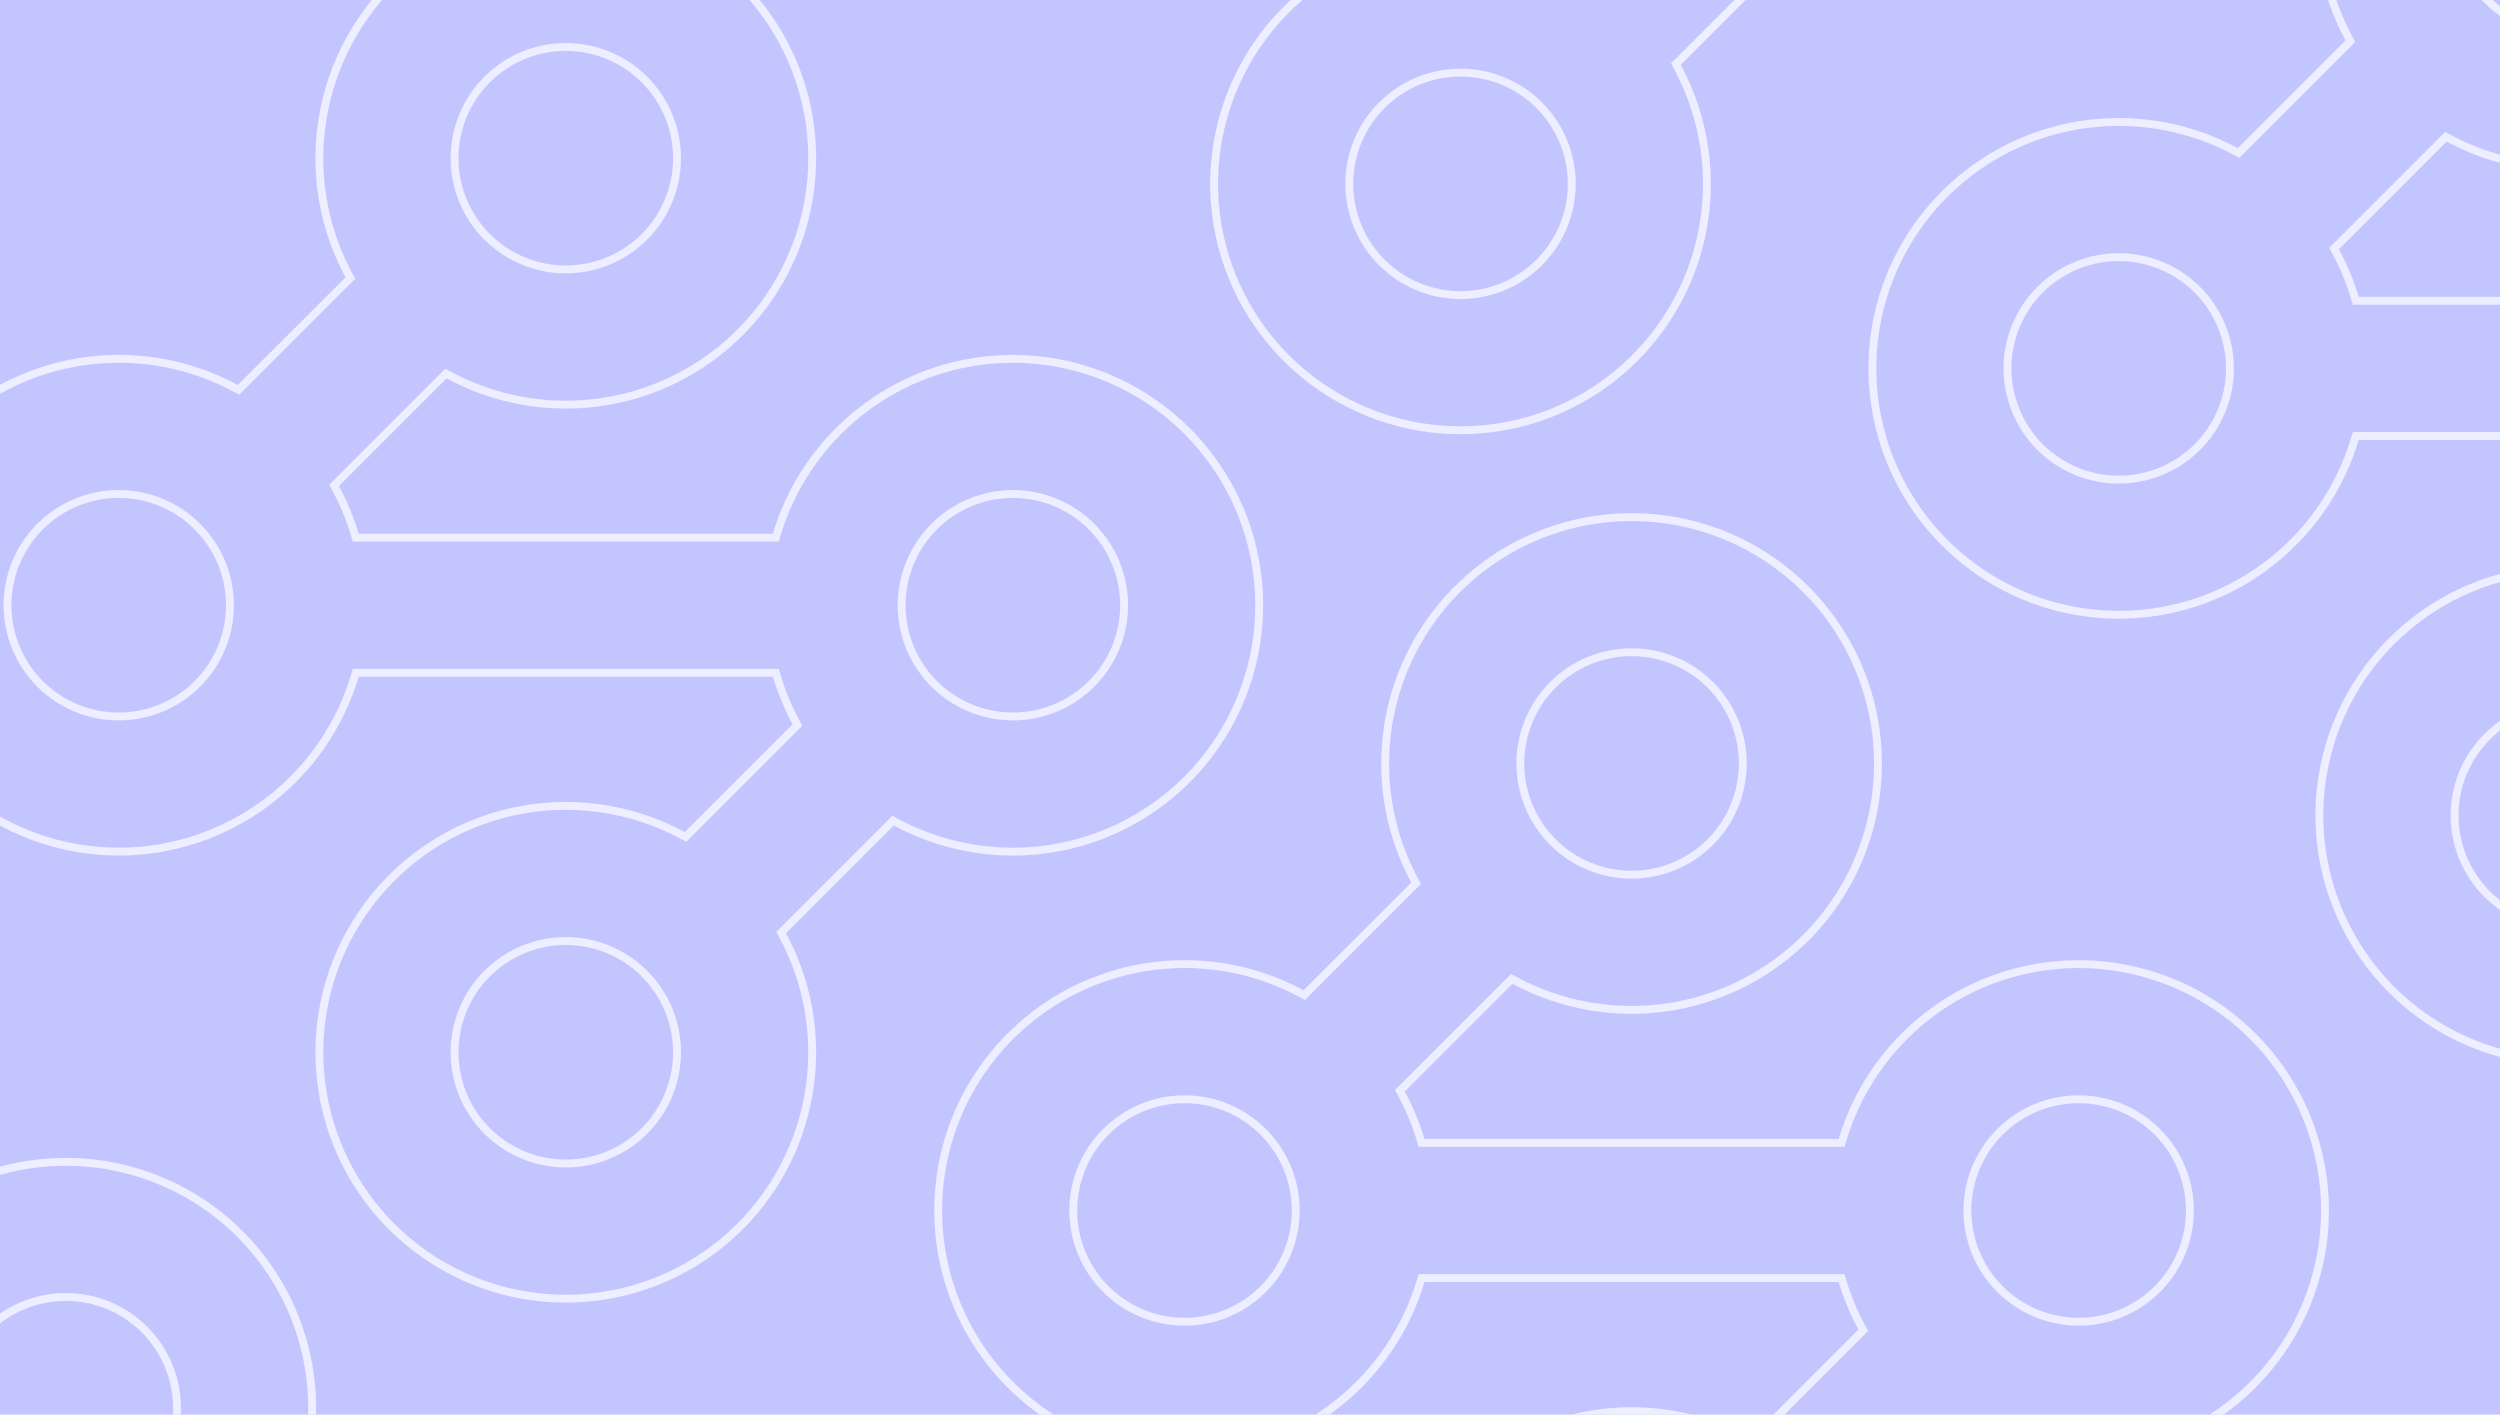
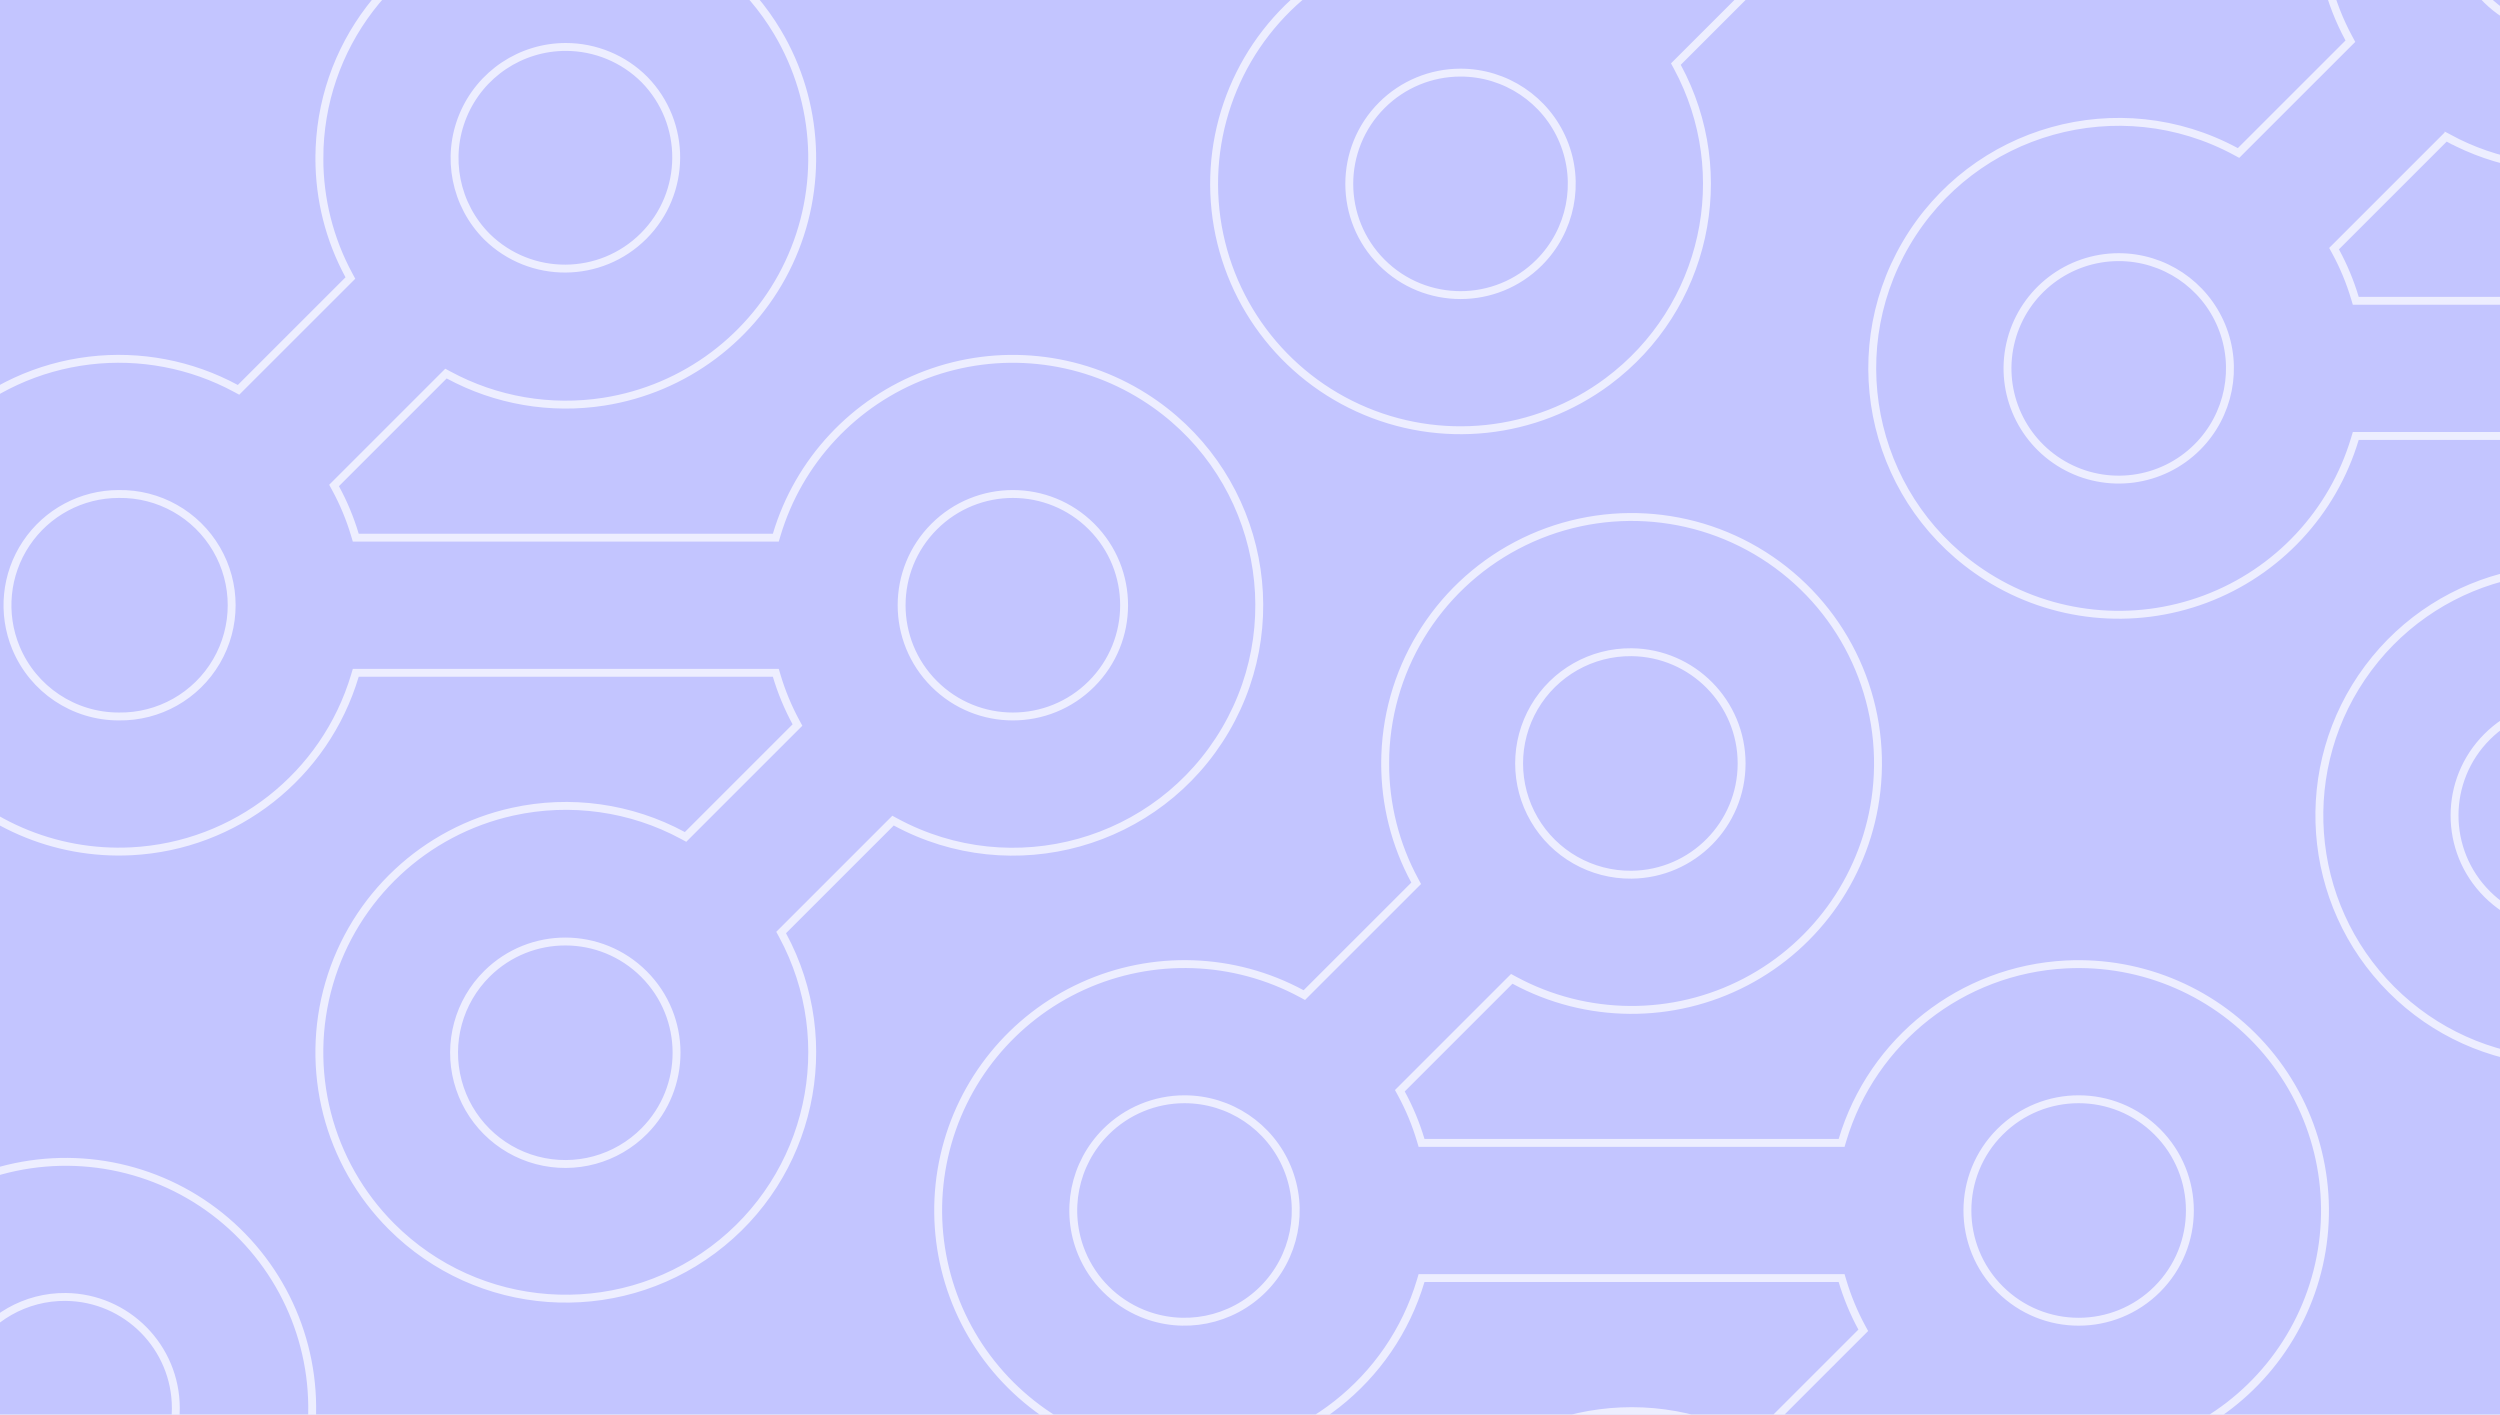
- <svg xmlns="http://www.w3.org/2000/svg" width="380" height="215" viewBox="0 0 380 215" fill="none">
-   <g clip-path="url(#clip0)">
-     <rect width="380" height="215" fill="#C3C5FF" />
-     <path d="M68.182 56.996L67.789 56.783L67.472 57.099L51.095 73.475L50.778 73.793L50.993 74.187C52.216 76.426 53.206 78.806 53.948 81.294L54.076 81.723H54.523H117.477H117.924L118.052 81.294C120.263 73.881 124.715 67.335 130.797 62.554C136.879 57.773 144.292 54.993 152.018 54.595C159.744 54.197 167.404 56.201 173.945 60.332C180.486 64.462 185.587 70.517 188.548 77.663C191.509 84.81 192.184 92.698 190.481 100.244C188.777 107.79 184.779 114.623 179.035 119.805C173.291 124.987 166.084 128.264 158.402 129.184C150.721 130.105 142.943 128.625 136.137 124.947L135.744 124.734L135.428 125.05L119.051 141.426L118.734 141.743L118.947 142.136C123.226 150.05 124.513 159.239 122.573 168.023C120.633 176.808 115.595 184.601 108.382 189.977C101.168 195.353 92.261 197.953 83.288 197.302C74.314 196.651 65.876 192.792 59.514 186.43C53.152 180.069 49.293 171.631 48.642 162.658C47.991 153.686 50.591 144.779 55.967 137.566C61.344 130.353 69.137 125.316 77.922 123.376C86.707 121.436 95.897 122.723 103.811 127.001L104.205 127.214L104.521 126.898L120.898 110.522L121.215 110.205L121.001 109.811C119.775 107.548 118.786 105.164 118.052 102.696L117.924 102.267H117.477H54.523H54.076L53.948 102.696C51.737 110.109 47.285 116.655 41.203 121.436C35.121 126.217 27.708 128.997 19.982 129.395C12.256 129.793 4.596 127.789 -1.945 123.659C-8.486 119.528 -13.587 113.473 -16.548 106.327C-19.509 99.18 -20.184 91.292 -18.481 83.746C-16.777 76.2 -12.779 69.367 -7.035 64.185C-1.291 59.003 5.916 55.727 13.598 54.806C21.279 53.885 29.057 55.366 35.863 59.044L36.256 59.256L36.572 58.94L52.943 42.577L53.259 42.261L53.046 41.867C50.082 36.395 48.534 30.268 48.545 24.045L47.946 24.044L48.545 24.044C48.547 15.845 51.24 7.872 56.21 1.351C61.181 -5.171 68.154 -9.881 76.061 -12.057C83.967 -14.233 92.368 -13.755 99.976 -10.695C107.584 -7.635 113.978 -2.163 118.176 4.88C122.373 11.924 124.143 20.151 123.214 28.298C122.284 36.445 118.707 44.061 113.03 49.979C107.354 55.896 99.892 59.787 91.79 61.055C83.689 62.322 75.395 60.897 68.182 56.996ZM86 7.136C81.515 7.136 77.214 8.917 74.043 12.088C70.872 15.259 69.091 19.56 69.091 24.044C69.091 28.529 70.872 32.829 74.043 36C77.214 39.171 81.515 40.952 86 40.952C90.485 40.952 94.786 39.171 97.957 36C101.128 32.829 102.909 28.529 102.909 24.044C102.909 19.56 101.128 15.259 97.957 12.088C94.786 8.917 90.485 7.136 86 7.136ZM74.043 147.99C70.872 151.161 69.091 155.462 69.091 159.946C69.091 164.43 70.872 168.731 74.043 171.902C77.214 175.073 81.515 176.854 86 176.854C90.485 176.854 94.786 175.073 97.957 171.902C101.128 168.731 102.909 164.43 102.909 159.946C102.909 155.462 101.128 151.161 97.957 147.99C94.786 144.819 90.485 143.038 86 143.038C81.515 143.038 77.214 144.819 74.043 147.99ZM18.044 75.087C15.824 75.087 13.625 75.524 11.574 76.374C9.522 77.224 7.658 78.469 6.088 80.039C4.518 81.609 3.272 83.473 2.422 85.525C1.573 87.576 1.135 89.775 1.135 91.995C1.135 94.216 1.573 96.414 2.422 98.466C3.272 100.517 4.518 102.381 6.088 103.951C7.658 105.521 9.522 106.767 11.574 107.616C13.625 108.466 15.824 108.903 18.044 108.903C22.529 108.903 26.83 107.122 30.001 103.951C33.172 100.78 34.954 96.48 34.954 91.995C34.954 87.511 33.172 83.21 30.001 80.039C26.83 76.868 22.529 75.087 18.044 75.087ZM141.999 80.039C138.828 83.21 137.046 87.511 137.046 91.995C137.046 96.48 138.828 100.78 141.999 103.951C145.17 107.122 149.471 108.903 153.955 108.903C158.44 108.903 162.741 107.122 165.912 103.951C169.083 100.78 170.865 96.48 170.865 91.995C170.865 87.511 169.083 83.21 165.912 80.039C162.741 76.868 158.44 75.087 153.955 75.087C149.471 75.087 145.17 76.868 141.999 80.039Z" stroke="white" stroke-opacity="0.7" stroke-width="1.2" />
-     <path d="M230.182 148.996L229.789 148.783L229.472 149.099L213.095 165.475L212.777 165.793L212.993 166.187C214.216 168.426 215.206 170.806 215.948 173.295L216.076 173.723H216.523H279.477H279.924L280.052 173.294C282.263 165.881 286.715 159.335 292.797 154.554C298.879 149.773 306.292 146.993 314.018 146.595C321.744 146.197 329.404 148.201 335.945 152.332C342.486 156.462 347.587 162.517 350.548 169.663C353.509 176.81 354.184 184.698 352.481 192.244C350.777 199.79 346.779 206.623 341.035 211.805C335.291 216.987 328.084 220.264 320.402 221.184C312.721 222.105 304.943 220.625 298.137 216.947L297.744 216.734L297.428 217.05L281.051 233.426L280.734 233.743L280.947 234.136C285.226 242.05 286.513 251.239 284.573 260.023C282.633 268.808 277.595 276.601 270.382 281.977C263.168 287.353 254.261 289.953 245.288 289.302C236.314 288.651 227.876 284.792 221.514 278.43C215.152 272.069 211.293 263.631 210.642 254.658C209.991 245.686 212.591 236.779 217.967 229.566C223.344 222.353 231.137 217.316 239.922 215.376C248.707 213.436 257.897 214.723 265.811 219.001L266.205 219.214L266.521 218.898L282.898 202.522L283.215 202.205L283.001 201.811C281.775 199.548 280.786 197.164 280.052 194.696L279.924 194.267H279.477H216.523H216.076L215.948 194.696C213.737 202.109 209.285 208.655 203.203 213.436C197.121 218.217 189.708 220.997 181.982 221.395C174.256 221.793 166.596 219.789 160.055 215.659C153.514 211.528 148.413 205.473 145.452 198.327C142.491 191.18 141.816 183.292 143.519 175.746C145.223 168.2 149.221 161.367 154.965 156.185C160.709 151.003 167.916 147.727 175.598 146.806C183.279 145.885 191.057 147.366 197.863 151.044L198.256 151.256L198.572 150.94L214.942 134.577L215.259 134.261L215.046 133.867C212.082 128.395 210.534 122.268 210.545 116.045L209.946 116.044L210.545 116.044C210.547 107.845 213.24 99.872 218.21 93.351C223.181 86.829 230.154 82.119 238.06 79.943C245.967 77.767 254.369 78.246 261.976 81.305C269.584 84.365 275.978 89.837 280.176 96.88C284.373 103.924 286.143 112.151 285.214 120.298C284.284 128.445 280.707 136.061 275.03 141.979C269.354 147.896 261.892 151.787 253.79 153.055C245.689 154.322 237.395 152.896 230.182 148.996ZM248 99.136C243.515 99.136 239.214 100.917 236.043 104.088C232.872 107.259 231.091 111.56 231.091 116.044C231.091 120.528 232.872 124.829 236.043 128C239.214 131.171 243.515 132.952 248 132.952C252.485 132.952 256.786 131.171 259.957 128C263.128 124.829 264.909 120.528 264.909 116.044C264.909 111.56 263.128 107.259 259.957 104.088C256.786 100.917 252.485 99.136 248 99.136ZM236.043 239.99C232.872 243.161 231.091 247.462 231.091 251.946C231.091 256.43 232.872 260.731 236.043 263.902C239.214 267.073 243.515 268.854 248 268.854C252.485 268.854 256.786 267.073 259.957 263.902C263.128 260.731 264.909 256.43 264.909 251.946C264.909 247.462 263.128 243.161 259.957 239.99C256.786 236.819 252.485 235.038 248 235.038C243.515 235.038 239.214 236.819 236.043 239.99ZM180.045 167.087C177.824 167.087 175.625 167.524 173.574 168.374C171.522 169.224 169.658 170.469 168.088 172.039C166.518 173.609 165.272 175.473 164.422 177.525C163.573 179.576 163.135 181.775 163.135 183.995C163.135 186.216 163.573 188.414 164.422 190.466C165.272 192.517 166.518 194.381 168.088 195.951C169.658 197.521 171.522 198.767 173.574 199.616C175.625 200.466 177.824 200.903 180.045 200.903C184.529 200.903 188.83 199.122 192.001 195.951C195.172 192.78 196.954 188.479 196.954 183.995C196.954 179.511 195.172 175.21 192.001 172.039C188.83 168.868 184.529 167.087 180.045 167.087ZM303.999 172.039C300.828 175.21 299.046 179.511 299.046 183.995C299.046 188.479 300.828 192.78 303.999 195.951C307.17 199.122 311.471 200.903 315.955 200.903C320.44 200.903 324.741 199.122 327.912 195.951C331.083 192.78 332.865 188.479 332.865 183.995C332.865 179.511 331.083 175.21 327.912 172.039C324.741 168.868 320.44 167.087 315.955 167.087C311.471 167.087 307.17 168.868 303.999 172.039Z" stroke="white" stroke-opacity="0.7" stroke-width="1.2" />
-     <path d="M204.182 -75.004L203.789 -75.217L203.472 -74.901L187.095 -58.525L186.777 -58.207L186.993 -57.813C188.216 -55.574 189.206 -53.194 189.948 -50.706L190.076 -50.277H190.523H253.477H253.924L254.052 -50.706C256.263 -58.119 260.715 -64.665 266.797 -69.446C272.879 -74.227 280.292 -77.007 288.018 -77.405C295.744 -77.803 303.404 -75.799 309.945 -71.668C316.486 -67.538 321.587 -61.483 324.548 -54.337C327.509 -47.19 328.184 -39.302 326.481 -31.756C324.777 -24.21 320.779 -17.377 315.035 -12.195C309.291 -7.013 302.084 -3.736 294.402 -2.816C286.721 -1.895 278.943 -3.375 272.137 -7.053L271.744 -7.266L271.428 -6.95L255.051 9.426L254.734 9.743L254.947 10.136C259.226 18.05 260.513 27.239 258.573 36.023C256.633 44.808 251.595 52.6 244.382 57.977C237.168 63.353 228.261 65.953 219.288 65.302C210.314 64.65 201.876 60.791 195.514 54.43C189.152 48.069 185.293 39.631 184.642 30.658C183.991 21.686 186.591 12.779 191.967 5.566C197.344 -1.647 205.137 -6.684 213.922 -8.624C222.707 -10.564 231.897 -9.277 239.811 -4.999L240.205 -4.786L240.521 -5.102L256.898 -21.479L257.215 -21.795L257.001 -22.189C255.775 -24.452 254.786 -26.837 254.052 -29.304L253.924 -29.733H253.477H190.523H190.076L189.948 -29.304C187.737 -21.891 183.285 -15.345 177.203 -10.564C171.121 -5.783 163.708 -3.003 155.982 -2.605C148.256 -2.207 140.596 -4.211 134.055 -8.341C127.514 -12.472 122.413 -18.526 119.452 -25.673C116.491 -32.82 115.816 -40.708 117.519 -48.254C119.223 -55.8 123.221 -62.633 128.965 -67.815C134.709 -72.997 141.916 -76.273 149.598 -77.194C157.279 -78.115 165.057 -76.634 171.863 -72.957L172.256 -72.744L172.572 -73.06L188.942 -89.423L189.259 -89.739L189.046 -90.133C186.082 -95.605 184.534 -101.732 184.545 -107.955L183.946 -107.956L184.545 -107.956C184.547 -116.155 187.24 -124.128 192.21 -130.649C197.181 -137.171 204.154 -141.881 212.06 -144.057C219.967 -146.233 228.369 -145.755 235.976 -142.695C243.584 -139.635 249.978 -134.163 254.176 -127.12C258.373 -120.076 260.143 -111.849 259.214 -103.702C258.284 -95.555 254.707 -87.939 249.03 -82.021C243.354 -76.104 235.892 -72.213 227.79 -70.945C219.689 -69.677 211.395 -71.103 204.182 -75.004ZM222 -124.864C217.515 -124.864 213.214 -123.083 210.043 -119.912C206.872 -116.741 205.091 -112.44 205.091 -107.956C205.091 -103.472 206.872 -99.171 210.043 -96C213.214 -92.829 217.515 -91.048 222 -91.048C226.485 -91.048 230.786 -92.829 233.957 -96C237.128 -99.171 238.909 -103.472 238.909 -107.956C238.909 -112.44 237.128 -116.741 233.957 -119.912C230.786 -123.083 226.485 -124.864 222 -124.864ZM210.043 15.99C206.872 19.161 205.091 23.462 205.091 27.946C205.091 32.43 206.872 36.731 210.043 39.902C213.214 43.073 217.515 44.854 222 44.854C226.485 44.854 230.786 43.073 233.957 39.902C237.128 36.731 238.909 32.43 238.909 27.946C238.909 23.462 237.128 19.161 233.957 15.99C230.786 12.819 226.485 11.038 222 11.038C217.515 11.038 213.214 12.819 210.043 15.99ZM154.045 -56.913C151.824 -56.913 149.625 -56.476 147.574 -55.626C145.522 -54.776 143.658 -53.531 142.088 -51.961C140.518 -50.391 139.272 -48.527 138.422 -46.475C137.573 -44.424 137.135 -42.225 137.135 -40.005C137.135 -37.785 137.573 -35.586 138.422 -33.534C139.272 -31.483 140.518 -29.619 142.088 -28.049C143.658 -26.479 145.522 -25.233 147.574 -24.384C149.625 -23.534 151.824 -23.097 154.045 -23.097C158.529 -23.097 162.83 -24.878 166.001 -28.049C169.172 -31.22 170.954 -35.52 170.954 -40.005C170.954 -44.489 169.172 -48.79 166.001 -51.961C162.83 -55.132 158.529 -56.913 154.045 -56.913ZM277.999 -51.961C274.828 -48.79 273.046 -44.489 273.046 -40.005C273.046 -35.52 274.828 -31.22 277.999 -28.049C281.17 -24.878 285.471 -23.097 289.955 -23.097C294.44 -23.097 298.741 -24.878 301.912 -28.049C305.083 -31.22 306.865 -35.52 306.865 -40.005C306.865 -44.489 305.083 -48.79 301.912 -51.961C298.741 -55.132 294.44 -56.913 289.955 -56.913C285.471 -56.913 281.17 -55.132 277.999 -51.961Z" stroke="white" stroke-opacity="0.7" stroke-width="1.2" />
-     <path d="M372.182 20.996L371.789 20.783L371.472 21.099L355.095 37.475L354.777 37.793L354.993 38.187C356.216 40.426 357.206 42.806 357.948 45.294L358.076 45.723H358.523H421.477H421.924L422.052 45.294C424.263 37.881 428.715 31.335 434.797 26.554C440.879 21.773 448.292 18.993 456.018 18.595C463.744 18.197 471.404 20.201 477.945 24.332C484.486 28.462 489.587 34.517 492.548 41.663C495.509 48.81 496.184 56.698 494.481 64.244C492.777 71.79 488.779 78.623 483.035 83.805C477.291 88.987 470.084 92.264 462.402 93.184C454.721 94.105 446.943 92.624 440.137 88.947L439.744 88.734L439.428 89.05L423.051 105.426L422.734 105.743L422.947 106.136C427.226 114.05 428.513 123.239 426.573 132.023C424.633 140.808 419.595 148.601 412.382 153.977C405.168 159.353 396.261 161.953 387.288 161.302C378.314 160.651 369.876 156.792 363.514 150.43C357.152 144.069 353.293 135.631 352.642 126.658C351.991 117.686 354.591 108.779 359.967 101.566C365.344 94.353 373.137 89.316 381.922 87.376C390.707 85.436 399.897 86.723 407.811 91.001L408.205 91.214L408.521 90.898L424.898 74.522L425.215 74.205L425.001 73.811C423.775 71.548 422.786 69.163 422.052 66.696L421.924 66.267H421.477H358.523H358.076L357.948 66.696C355.737 74.109 351.285 80.656 345.203 85.436C339.121 90.217 331.708 92.997 323.982 93.395C316.256 93.793 308.596 91.789 302.055 87.659C295.514 83.528 290.413 77.474 287.452 70.327C284.491 63.18 283.816 55.292 285.519 47.746C287.223 40.2 291.221 33.367 296.965 28.185C302.709 23.003 309.916 19.727 317.598 18.806C325.279 17.885 333.057 19.366 339.863 23.044L340.256 23.256L340.572 22.94L356.942 6.577L357.259 6.261L357.046 5.867C354.082 0.395 352.534 -5.732 352.545 -11.955L351.946 -11.956L352.545 -11.956C352.547 -20.155 355.24 -28.128 360.21 -34.649C365.181 -41.171 372.154 -45.881 380.06 -48.057C387.967 -50.233 396.369 -49.755 403.976 -46.695C411.584 -43.635 417.978 -38.163 422.176 -31.119C426.373 -24.076 428.143 -15.849 427.214 -7.702C426.284 0.445 422.707 8.061 417.03 13.979C411.354 19.896 403.892 23.787 395.79 25.055C387.689 26.323 379.395 24.896 372.182 20.996ZM390 -28.864C385.515 -28.864 381.214 -27.083 378.043 -23.912C374.872 -20.741 373.091 -16.44 373.091 -11.956C373.091 -7.472 374.872 -3.171 378.043 6.86646e-05C381.214 3.171 385.515 4.952 390 4.952C394.485 4.952 398.786 3.171 401.957 6.86646e-05C405.128 -3.171 406.909 -7.472 406.909 -11.956C406.909 -16.44 405.128 -20.741 401.957 -23.912C398.786 -27.083 394.485 -28.864 390 -28.864ZM378.043 111.99C374.872 115.161 373.091 119.462 373.091 123.946C373.091 128.43 374.872 132.731 378.043 135.902C381.214 139.073 385.515 140.854 390 140.854C394.485 140.854 398.786 139.073 401.957 135.902C405.128 132.731 406.909 128.43 406.909 123.946C406.909 119.462 405.128 115.161 401.957 111.99C398.786 108.819 394.485 107.038 390 107.038C385.515 107.038 381.214 108.819 378.043 111.99ZM322.045 39.087C319.824 39.087 317.625 39.524 315.574 40.374C313.522 41.224 311.658 42.469 310.088 44.039C308.518 45.609 307.272 47.473 306.422 49.525C305.573 51.576 305.135 53.775 305.135 55.995C305.135 58.215 305.573 60.414 306.422 62.466C307.272 64.517 308.518 66.381 310.088 67.951C311.658 69.521 313.522 70.767 315.574 71.616C317.625 72.466 319.824 72.903 322.045 72.903C326.529 72.903 330.83 71.122 334.001 67.951C337.172 64.78 338.954 60.48 338.954 55.995C338.954 51.511 337.172 47.21 334.001 44.039C330.83 40.868 326.529 39.087 322.045 39.087ZM445.999 44.039C442.828 47.21 441.046 51.511 441.046 55.995C441.046 60.48 442.828 64.78 445.999 67.951C449.17 71.122 453.471 72.903 457.955 72.903C462.44 72.903 466.741 71.122 469.912 67.951C473.083 64.78 474.865 60.48 474.865 55.995C474.865 51.511 473.083 47.21 469.912 44.039C466.741 40.868 462.44 39.087 457.955 39.087C453.471 39.087 449.17 40.868 445.999 44.039Z" stroke="white" stroke-opacity="0.7" stroke-width="1.2" />
-     <path d="M-7.818 246.996L-8.211 246.783L-8.528 247.099L-24.905 263.475L-25.223 263.793L-25.007 264.187C-23.784 266.426 -22.794 268.806 -22.052 271.295L-21.924 271.723H-21.477H41.477H41.924L42.052 271.294C44.263 263.881 48.715 257.335 54.797 252.554C60.879 247.773 68.292 244.993 76.018 244.595C83.744 244.197 91.404 246.201 97.945 250.332C104.486 254.462 109.587 260.517 112.548 267.663C115.509 274.81 116.184 282.698 114.481 290.244C112.777 297.79 108.779 304.623 103.035 309.805C97.291 314.987 90.084 318.264 82.402 319.184C74.721 320.105 66.943 318.625 60.137 314.947L59.744 314.734L59.428 315.05L43.051 331.426L42.734 331.743L42.947 332.136C47.226 340.05 48.513 349.239 46.573 358.023C44.633 366.808 39.595 374.601 32.382 379.977C25.168 385.353 16.261 387.953 7.288 387.302C-1.686 386.651 -10.124 382.792 -16.486 376.43C-22.848 370.069 -26.707 361.631 -27.358 352.658C-28.009 343.686 -25.409 334.779 -20.033 327.566C-14.656 320.353 -6.863 315.316 1.922 313.376C10.707 311.436 19.897 312.723 27.811 317.001L28.205 317.214L28.521 316.898L44.898 300.522L45.215 300.205L45.001 299.811C43.775 297.548 42.786 295.164 42.052 292.696L41.924 292.267H41.477H-21.477H-21.924L-22.052 292.696C-24.263 300.109 -28.715 306.655 -34.797 311.436C-40.879 316.217 -48.292 318.997 -56.018 319.395C-63.744 319.793 -71.404 317.789 -77.945 313.659C-84.486 309.528 -89.587 303.473 -92.548 296.327C-95.509 289.18 -96.184 281.292 -94.481 273.746C-92.778 266.2 -88.779 259.367 -83.035 254.185C-77.291 249.003 -70.084 245.727 -62.402 244.806C-54.721 243.885 -46.943 245.366 -40.137 249.044L-39.744 249.256L-39.428 248.94L-23.058 232.577L-22.741 232.261L-22.954 231.867C-25.918 226.395 -27.466 220.268 -27.455 214.045L-28.054 214.044L-27.455 214.044C-27.453 205.845 -24.76 197.872 -19.79 191.351C-14.819 184.829 -7.846 180.119 0.06 177.943C7.967 175.767 16.369 176.245 23.976 179.305C31.584 182.365 37.978 187.837 42.175 194.88C46.373 201.924 48.143 210.151 47.214 218.298C46.284 226.445 42.707 234.061 37.03 239.979C31.354 245.896 23.892 249.787 15.79 251.055C7.689 252.322 -0.605 250.896 -7.818 246.996ZM10 197.136C5.515 197.136 1.214 198.917 -1.957 202.088C-5.128 205.259 -6.909 209.56 -6.909 214.044C-6.909 218.528 -5.128 222.829 -1.957 226C1.214 229.171 5.515 230.952 10 230.952C14.485 230.952 18.786 229.171 21.957 226C25.128 222.829 26.909 218.528 26.909 214.044C26.909 209.56 25.128 205.259 21.957 202.088C18.786 198.917 14.485 197.136 10 197.136ZM-1.957 337.99C-5.128 341.161 -6.909 345.462 -6.909 349.946C-6.909 354.43 -5.128 358.731 -1.957 361.902C1.214 365.073 5.515 366.854 10 366.854C14.485 366.854 18.786 365.073 21.957 361.902C25.128 358.731 26.909 354.43 26.909 349.946C26.909 345.462 25.128 341.161 21.957 337.99C18.786 334.819 14.485 333.038 10 333.038C5.515 333.038 1.214 334.819 -1.957 337.99ZM-57.956 265.087C-60.176 265.087 -62.375 265.524 -64.426 266.374C-66.478 267.224 -68.342 268.469 -69.912 270.039C-71.482 271.609 -72.728 273.473 -73.578 275.525C-74.427 277.576 -74.865 279.775 -74.865 281.995C-74.865 284.216 -74.427 286.414 -73.578 288.466C-72.728 290.517 -71.482 292.381 -69.912 293.951C-68.342 295.521 -66.478 296.767 -64.426 297.616C-62.375 298.466 -60.176 298.903 -57.956 298.903C-53.471 298.903 -49.17 297.122 -45.999 293.951C-42.828 290.78 -41.046 286.479 -41.046 281.995C-41.046 277.511 -42.828 273.21 -45.999 270.039C-49.17 266.868 -53.471 265.087 -57.956 265.087ZM65.999 270.039C62.828 273.21 61.046 277.511 61.046 281.995C61.046 286.479 62.828 290.78 65.999 293.951C69.17 297.122 73.471 298.903 77.956 298.903C82.44 298.903 86.741 297.122 89.912 293.951C93.083 290.78 94.865 286.479 94.865 281.995C94.865 277.511 93.083 273.21 89.912 270.039C86.741 266.868 82.44 265.087 77.956 265.087C73.471 265.087 69.17 266.868 65.999 270.039Z" stroke="white" stroke-opacity="0.7" stroke-width="1.2" />
+ <svg xmlns="http://www.w3.org/2000/svg" width="380" height="215" fill="none">
+   <g clip-path="url(#a)">
+     <path fill="#C3C5FF" d="M0 0h380v215H0z" />
+     <path d="m68.182 56.996-.393-.213-.317.316-16.377 16.377-.317.317.215.394a36.704 36.704 0 0 1 2.955 7.108l.128.428H117.924l.128-.429a37.453 37.453 0 0 1 55.893-20.962 37.453 37.453 0 0 1-37.808 64.615l-.393-.213-.316.316-16.377 16.376-.317.317.213.393a37.448 37.448 0 0 1-10.565 47.841 37.46 37.46 0 0 1-48.868-3.547 37.45 37.45 0 0 1 18.408-63.054 37.457 37.457 0 0 1 25.889 3.625l.394.213.316-.316 16.377-16.376.317-.317-.214-.394a37.198 37.198 0 0 1-2.949-7.115l-.128-.429H54.076l-.128.429a37.453 37.453 0 0 1-33.966 26.699 37.459 37.459 0 0 1-38.463-45.649 37.452 37.452 0 0 1 32.079-28.94c7.68-.92 15.459.56 22.265 4.238l.393.212.316-.316 16.37-16.363.317-.316-.213-.394a37.282 37.282 0 0 1-4.501-17.822h-.599.599A37.45 37.45 0 0 1 76.06-12.058 37.458 37.458 0 0 1 118.175 4.88 37.452 37.452 0 0 1 91.79 61.054a37.456 37.456 0 0 1-23.608-4.058ZM86 7.136A16.91 16.91 0 0 0 74.043 36a16.91 16.91 0 0 0 23.914-23.912A16.91 16.91 0 0 0 86 7.136ZM74.043 147.99a16.909 16.909 0 1 0 23.912 23.913 16.909 16.909 0 0 0-23.912-23.913ZM18.044 75.087A16.91 16.91 0 0 0 2.422 98.466a16.907 16.907 0 0 0 15.622 10.437 16.91 16.91 0 1 0 0-33.816ZM142 80.039a16.908 16.908 0 1 0 23.91 23.914A16.908 16.908 0 0 0 142 80.039ZM230.182 148.996l-.393-.213-.317.316-16.377 16.376-.318.318.216.394a36.67 36.67 0 0 1 2.955 7.108l.128.428H279.924l.128-.429a37.452 37.452 0 0 1 33.966-26.699 37.455 37.455 0 0 1 38.463 45.649 37.456 37.456 0 0 1-54.344 24.703l-.393-.213-.316.316-16.377 16.376-.317.317.213.393a37.448 37.448 0 0 1-10.565 47.841 37.458 37.458 0 0 1-48.868-3.547 37.447 37.447 0 0 1-3.547-48.864 37.459 37.459 0 0 1 47.844-10.565l.394.213.316-.316 16.377-16.376.317-.317-.214-.394a37.198 37.198 0 0 1-2.949-7.115l-.128-.429H216.076l-.128.429a37.452 37.452 0 0 1-33.966 26.699 37.459 37.459 0 0 1-38.463-45.649 37.456 37.456 0 0 1 54.344-24.702l.393.212.316-.316 16.37-16.363.317-.316-.213-.394a37.282 37.282 0 0 1-4.501-17.822l-.599-.001h.599a37.456 37.456 0 1 1 74.669 4.254 37.454 37.454 0 0 1-55.032 28.698ZM248 99.136a16.91 16.91 0 1 0-.002 33.818A16.91 16.91 0 0 0 248 99.136ZM236.043 239.99a16.908 16.908 0 1 0 23.913 23.911 16.908 16.908 0 0 0-23.913-23.911Zm-55.998-72.903a16.902 16.902 0 0 0-11.957 4.952 16.911 16.911 0 0 0-3.666 18.427 16.918 16.918 0 0 0 9.152 9.15 16.908 16.908 0 1 0 6.471-32.529Zm123.954 4.952a16.91 16.91 0 0 0 0 23.912 16.908 16.908 0 1 0 0-23.912ZM204.182-75.004l-.393-.213-.317.316-16.377 16.376-.318.318.216.394a36.678 36.678 0 0 1 2.955 7.108l.128.428H253.924l.128-.429a37.453 37.453 0 0 1 55.893-20.962 37.453 37.453 0 0 1-37.808 64.615l-.393-.213-.316.316-16.377 16.376-.317.317.213.393a37.448 37.448 0 0 1-10.565 47.84 37.457 37.457 0 0 1-59.74-27.318 37.454 37.454 0 0 1 55.169-35.657l.394.213.316-.316 16.377-16.377.317-.316-.214-.394a37.224 37.224 0 0 1-2.949-7.115l-.128-.429H190.076l-.128.429a37.453 37.453 0 0 1-33.966 26.7 37.458 37.458 0 0 1-36.53-23.07 37.452 37.452 0 0 1 52.411-47.283l.393.213.316-.316 16.37-16.363.317-.316-.213-.394a37.283 37.283 0 0 1-4.501-17.822l-.599-.001h.599a37.454 37.454 0 0 1 51.431-34.739 37.463 37.463 0 0 1 18.2 15.575 37.452 37.452 0 0 1-26.386 56.175 37.457 37.457 0 0 1-23.608-4.06ZM222-124.864a16.91 16.91 0 1 0-.002 33.818 16.91 16.91 0 0 0 .002-33.818ZM210.043 15.99a16.908 16.908 0 1 0 23.914 23.912A16.908 16.908 0 0 0 222 11.038a16.91 16.91 0 0 0-11.957 4.952Zm-55.998-72.903a16.907 16.907 0 1 0 11.956 28.864 16.908 16.908 0 0 0-11.956-28.864Zm123.954 4.952a16.908 16.908 0 1 0 23.91 23.914A16.908 16.908 0 0 0 278-51.961ZM372.182 20.996l-.393-.213-.317.316-16.377 16.376-.318.318.216.394a36.678 36.678 0 0 1 2.955 7.108l.128.428H421.924l.128-.429a37.453 37.453 0 0 1 55.893-20.962 37.453 37.453 0 0 1-37.808 64.615l-.393-.213-.316.316-16.377 16.376-.317.317.213.393a37.448 37.448 0 0 1-10.565 47.841 37.458 37.458 0 0 1-48.868-3.547 37.447 37.447 0 0 1-3.547-48.864 37.458 37.458 0 0 1 47.844-10.565l.394.213.316-.316 16.377-16.376.317-.317-.214-.394a37.224 37.224 0 0 1-2.949-7.115l-.128-.429H358.076l-.128.429a37.453 37.453 0 0 1-55.893 20.963 37.453 37.453 0 0 1 37.808-64.616l.393.213.316-.316 16.37-16.363.317-.316-.213-.394a37.281 37.281 0 0 1-4.501-17.822h-.599.599a37.456 37.456 0 1 1 74.669 4.253 37.452 37.452 0 0 1-31.424 32.757 37.457 37.457 0 0 1-23.608-4.06ZM390-28.864A16.91 16.91 0 0 0 378.043 0a16.91 16.91 0 0 0 23.914-23.912A16.91 16.91 0 0 0 390-28.864ZM378.043 111.99a16.908 16.908 0 1 0 23.913 23.911 16.908 16.908 0 0 0-23.913-23.911Zm-55.998-72.903a16.907 16.907 0 1 0 11.956 28.864 16.908 16.908 0 0 0-11.956-28.864Zm123.954 4.952a16.908 16.908 0 1 0 23.91 23.914A16.908 16.908 0 0 0 446 44.039ZM-7.818 246.996l-.393-.213-.317.316-16.377 16.376-.317.318.215.394a36.696 36.696 0 0 1 2.955 7.108l.128.428H41.924l.128-.429a37.453 37.453 0 0 1 33.966-26.699 37.454 37.454 0 0 1 27.017 65.21 37.453 37.453 0 0 1-42.898 5.142l-.393-.213-.316.316-16.377 16.376-.317.317.213.393a37.45 37.45 0 0 1-10.565 47.841 37.458 37.458 0 0 1-48.868-3.547 37.45 37.45 0 0 1 18.408-63.054 37.458 37.458 0 0 1 25.89 3.625l.393.213.316-.316 16.377-16.376.317-.317-.214-.394a37.18 37.18 0 0 1-2.949-7.115l-.128-.429H-21.924l-.128.429a37.453 37.453 0 0 1-33.966 26.699 37.459 37.459 0 0 1-38.463-45.649 37.45 37.45 0 0 1 32.079-28.94c7.68-.921 15.459.56 22.265 4.238l.393.212.316-.316 16.37-16.363.317-.316-.213-.394a37.282 37.282 0 0 1-4.501-17.822l-.599-.001h.599A37.449 37.449 0 0 1 .06 177.943a37.455 37.455 0 0 1 47.154 40.355 37.453 37.453 0 0 1-55.032 28.698ZM10 197.136a16.91 16.91 0 1 0-.001 33.818A16.91 16.91 0 0 0 10 197.136ZM-1.957 337.99a16.909 16.909 0 1 0 23.912 23.913A16.909 16.909 0 0 0-1.957 337.99Zm-55.998-72.903a16.905 16.905 0 0 0-15.623 10.438 16.906 16.906 0 0 0 15.623 23.378 16.91 16.91 0 1 0 0-33.816Zm123.954 4.952a16.909 16.909 0 1 0 23.912 23.913 16.909 16.909 0 0 0-23.912-23.913Z" stroke="#fff" stroke-opacity=".7" stroke-width="1.2" />
  </g>
  <defs>
-     <clipPath id="clip0">
-       <rect width="380" height="215" fill="white" />
+     <clipPath id="a">
+       <path fill="#fff" d="M0 0h380v215H0z" />
    </clipPath>
  </defs>
</svg>
